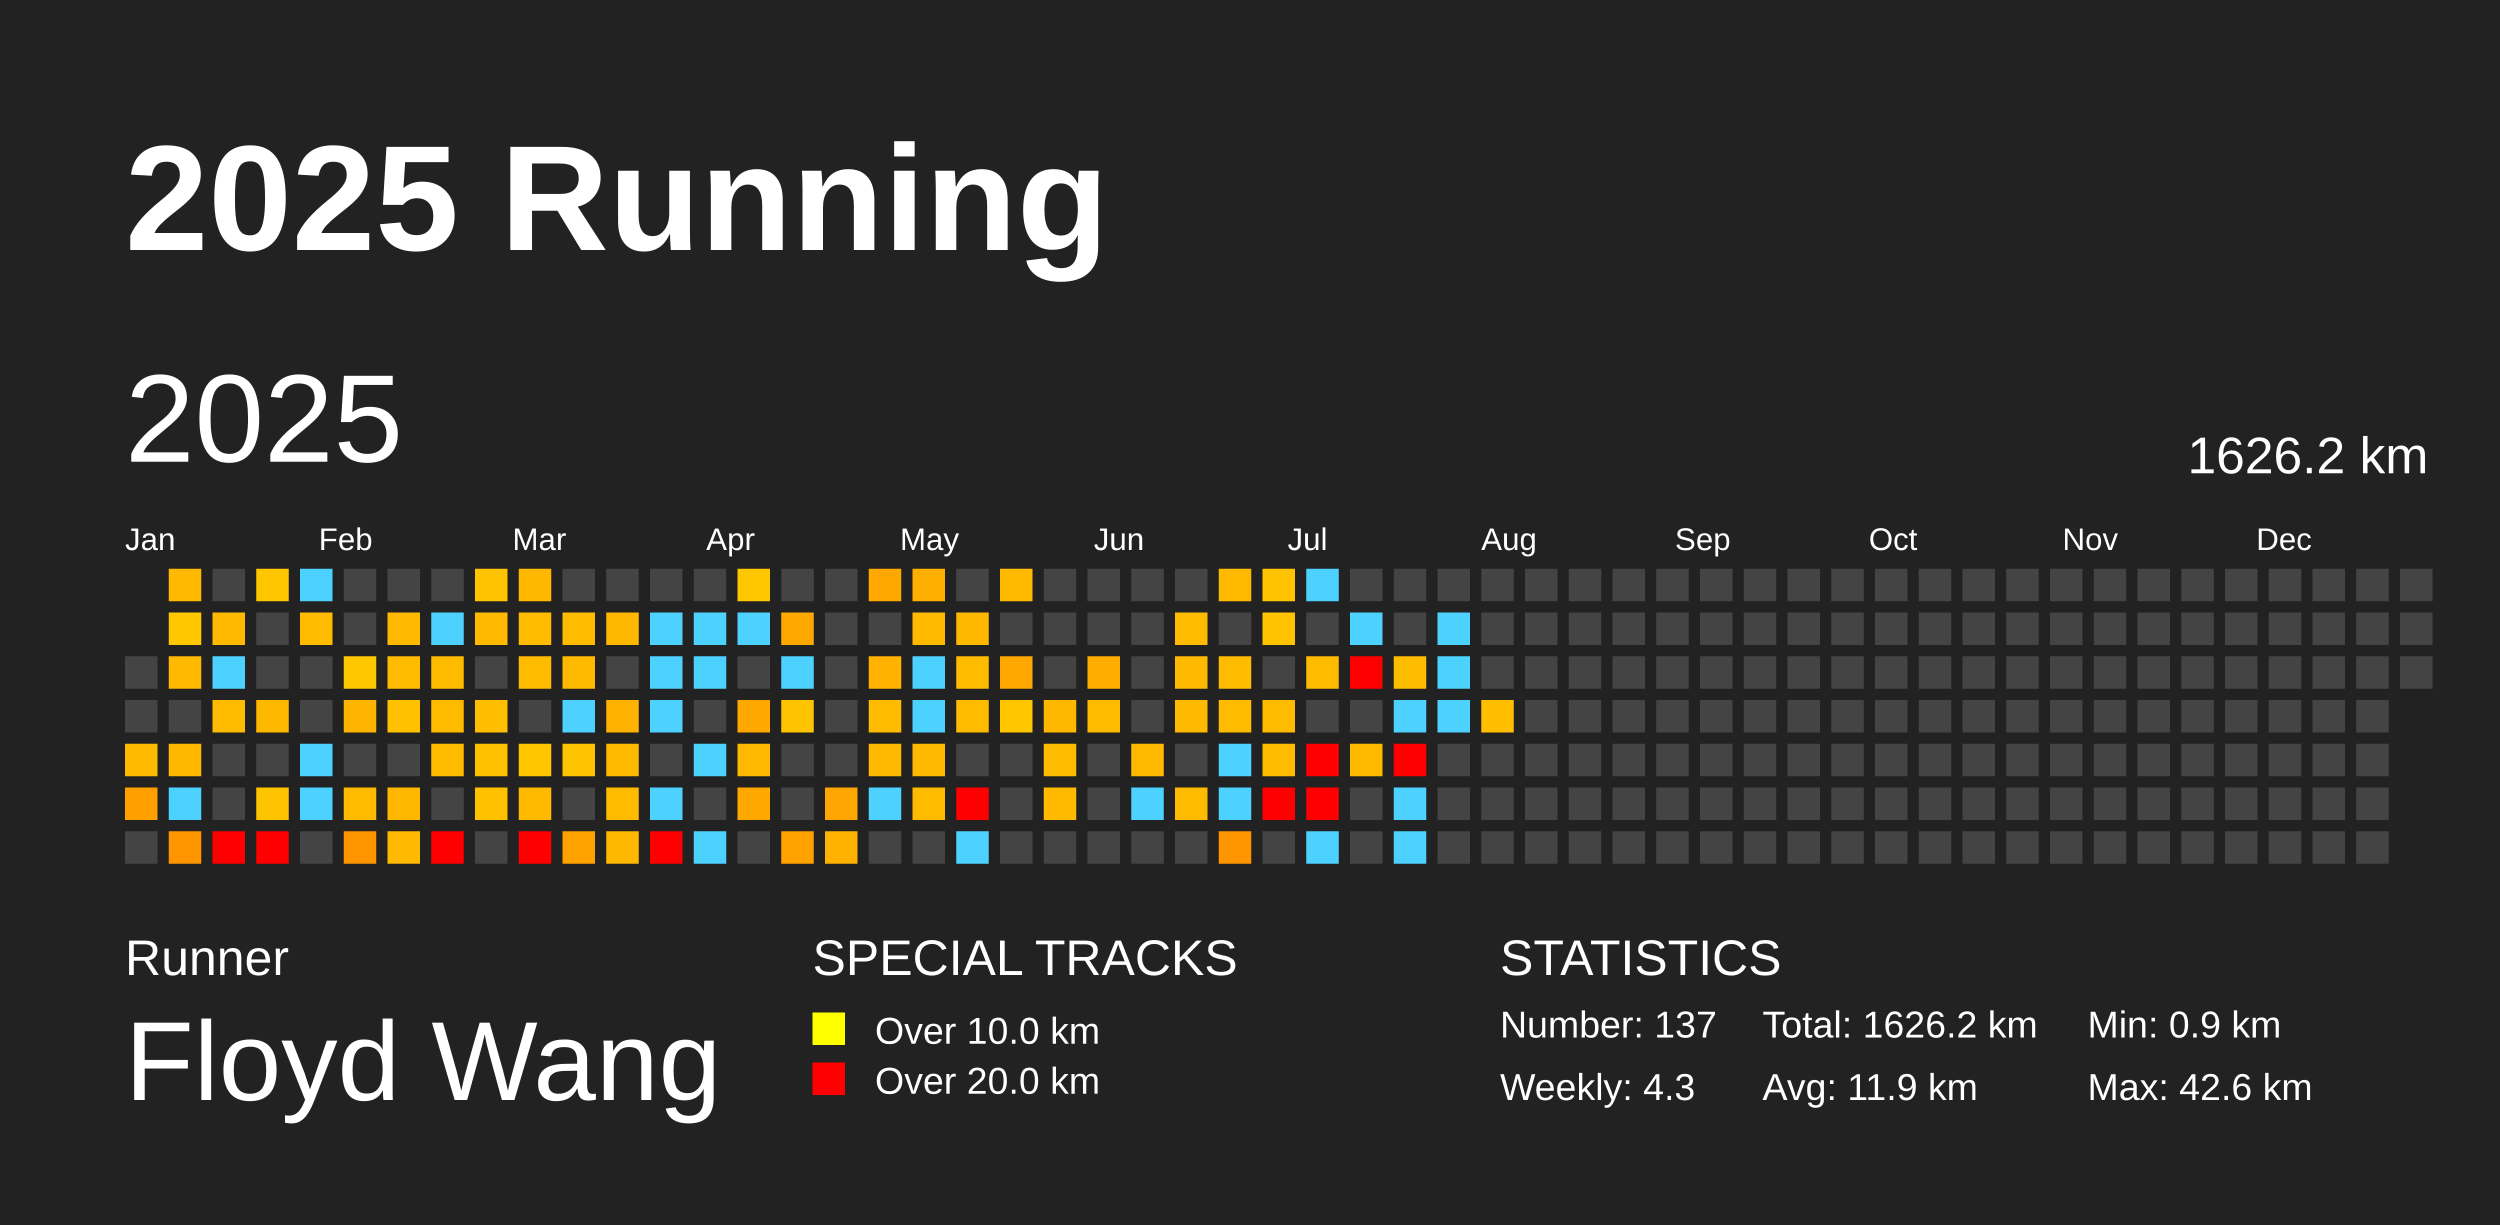
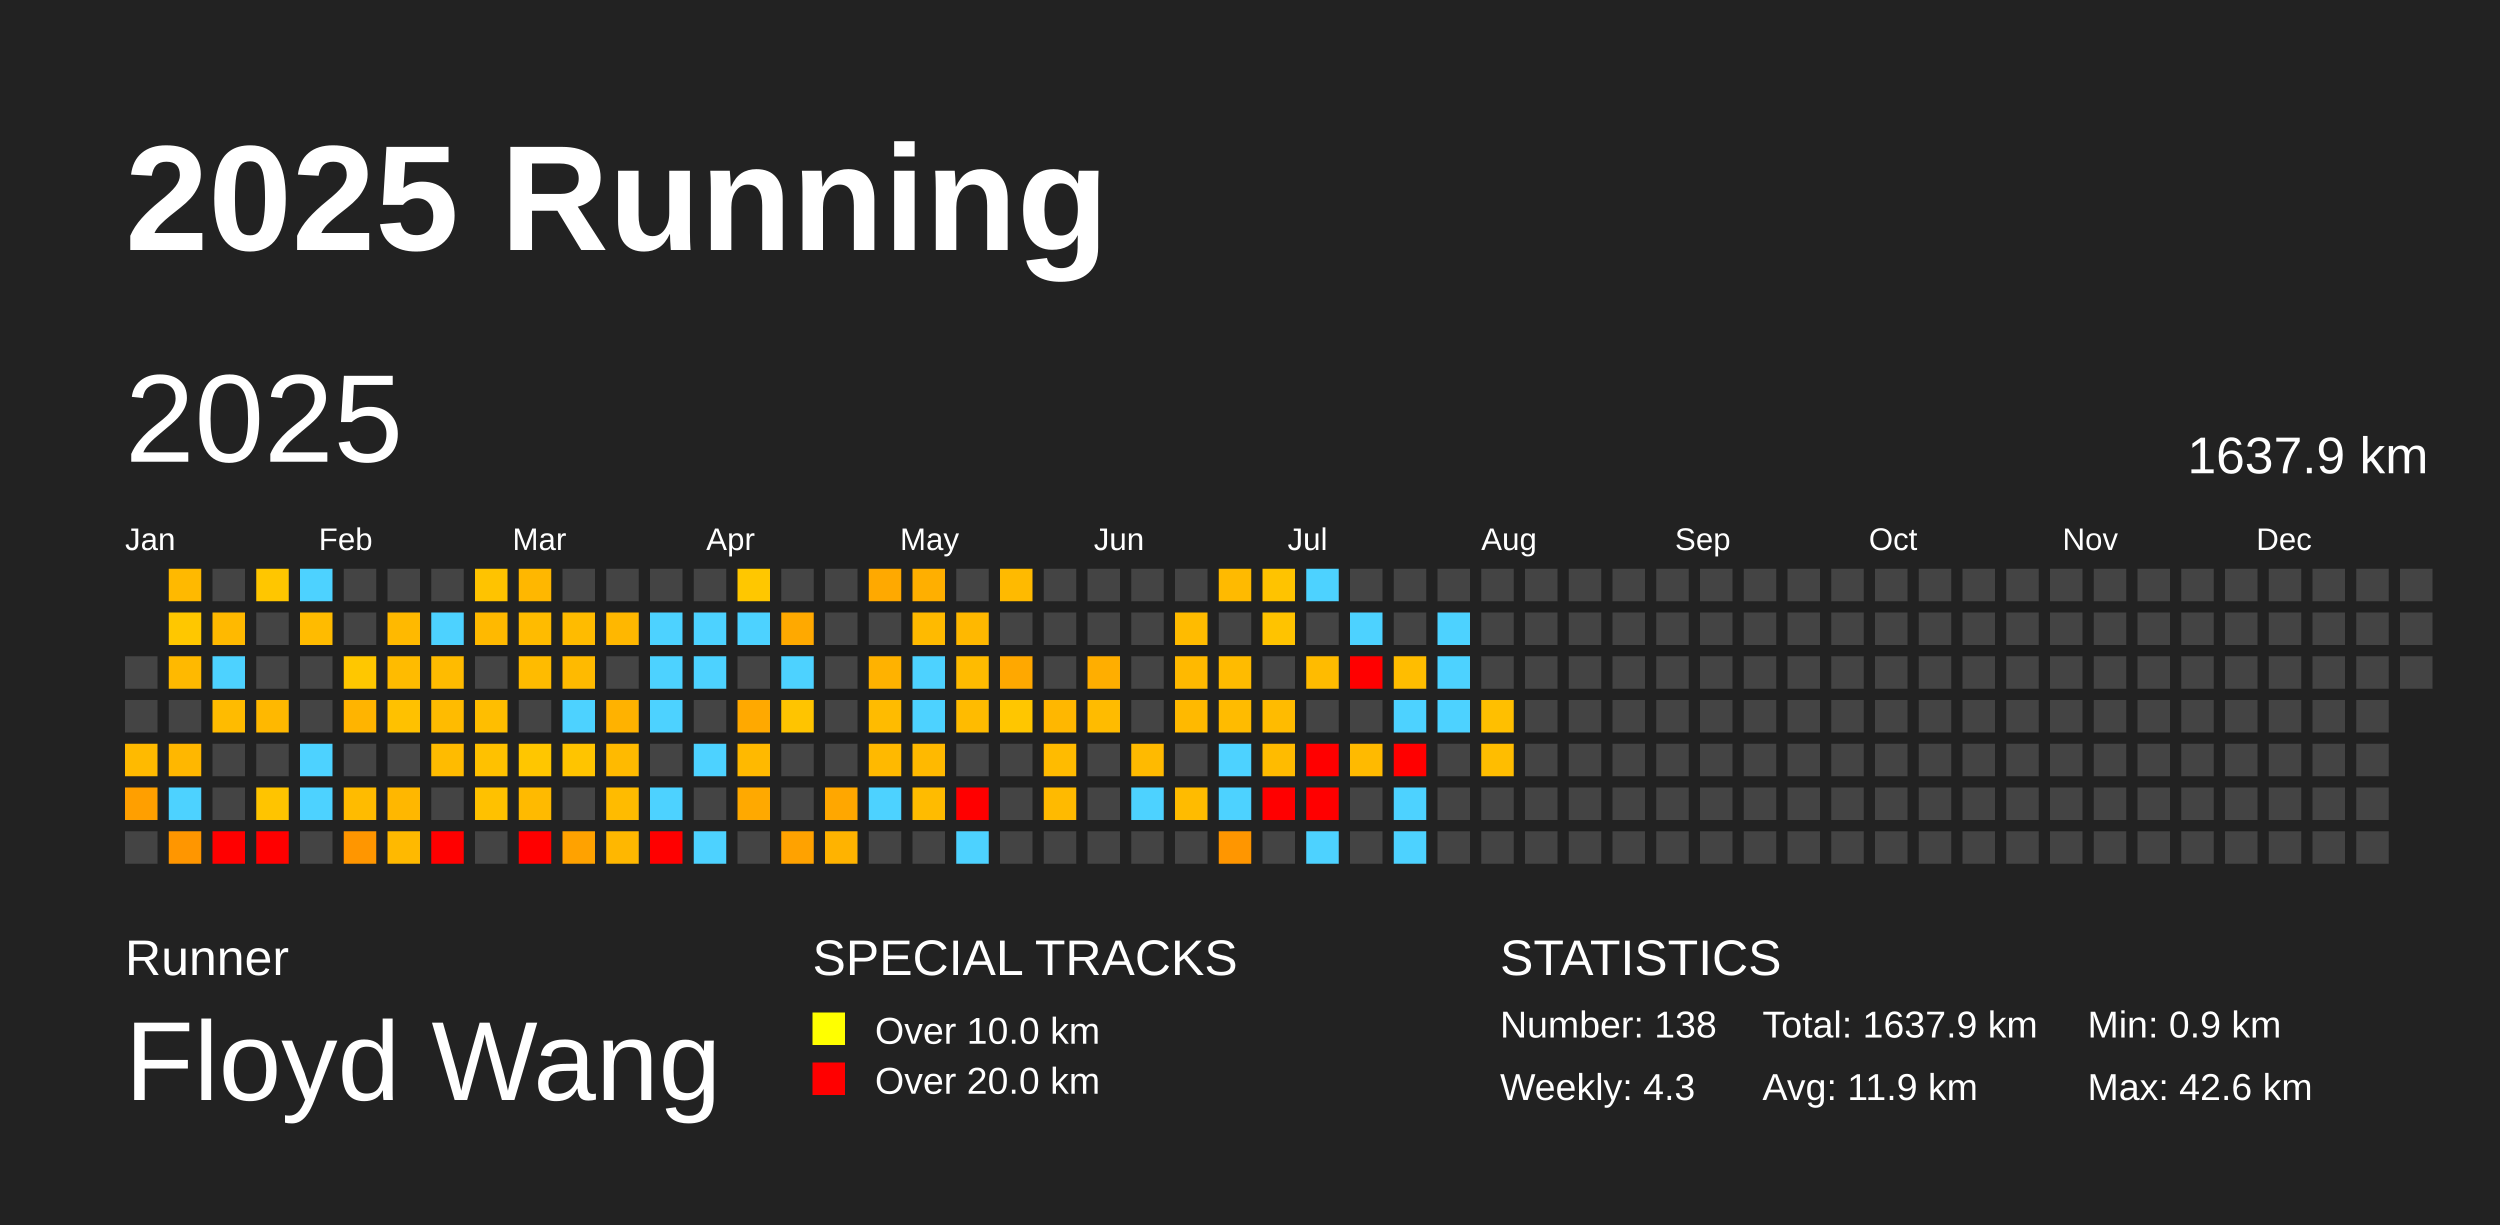
<svg xmlns="http://www.w3.org/2000/svg" baseProfile="full" height="98mm" version="1.1" viewBox="0,0,200,98" width="200mm">
  <defs />
  <rect fill="#222222" height="98" width="200" x="0" y="0" />
  <text fill="#FFFFFF" style="font-size:12px; font-family:Arial; font-weight:bold;" x="10" y="20">2025 Running</text>
  <text fill="#FFFFFF" style="font-size:4px; font-family:Arial" x="10" y="78">Runner</text>
  <text fill="#FFFFFF" style="font-size:9px; font-family:Arial" x="10" y="88">Floyd Wang</text>
  <text fill="#FFFFFF" style="font-size:4px; font-family:Arial" x="65" y="78">SPECIAL TRACKS</text>
  <rect fill="yellow" height="2.6" width="2.6" x="65" y="81" />
  <text fill="#FFFFFF" style="font-size:3px; font-family:Arial" x="70" y="83.5">Over 10.0 km</text>
  <rect fill="red" height="2.6" width="2.6" x="65" y="85" />
  <text fill="#FFFFFF" style="font-size:3px; font-family:Arial" x="70" y="87.5">Over 20.0 km</text>
  <text fill="#FFFFFF" style="font-size:4px; font-family:Arial" x="120" y="78">STATISTICS</text>
-   <text fill="#FFFFFF" style="font-size:3px; font-family:Arial" x="120" y="83">Number: 137</text>
+   <text fill="#FFFFFF" style="font-size:3px; font-family:Arial" x="120" y="83">Number: 138</text>
  <text fill="#FFFFFF" style="font-size:3px; font-family:Arial" x="120" y="88">Weekly: 4.3</text>
-   <text fill="#FFFFFF" style="font-size:3px; font-family:Arial" x="141" y="83">Total: 1626.2 km</text>
+   <text fill="#FFFFFF" style="font-size:3px; font-family:Arial" x="141" y="83">Total: 1637.9 km</text>
  <text fill="#FFFFFF" style="font-size:3px; font-family:Arial" x="141" y="88">Avg: 11.9 km</text>
  <text fill="#FFFFFF" style="font-size:3px; font-family:Arial" x="167" y="83">Min: 0.9 km</text>
  <text fill="#FFFFFF" style="font-size:3px; font-family:Arial" x="167" y="88">Max: 42.6 km</text>
  <text dominant-baseline="hanging" fill="#FFFFFF" style="font-size:10.0px; font-family:Arial;" x="10" y="30">2025</text>
-   <text dominant-baseline="hanging" fill="#FFFFFF" style="font-size:4.125px; font-family:Arial;" x="175" y="35">1626.2 km</text>
+   <text dominant-baseline="hanging" fill="#FFFFFF" style="font-size:4.125px; font-family:Arial;" x="175" y="35">1637.9 km</text>
  <text fill="#FFFFFF" style="font-size:2.5px; font-family:Arial" x="10.0" y="44">Jan</text>
  <text fill="#FFFFFF" style="font-size:2.5px; font-family:Arial" x="25.5" y="44">Feb</text>
  <text fill="#FFFFFF" style="font-size:2.5px; font-family:Arial" x="41.0" y="44">Mar</text>
  <text fill="#FFFFFF" style="font-size:2.5px; font-family:Arial" x="56.5" y="44">Apr</text>
  <text fill="#FFFFFF" style="font-size:2.5px; font-family:Arial" x="72.0" y="44">May</text>
  <text fill="#FFFFFF" style="font-size:2.5px; font-family:Arial" x="87.5" y="44">Jun</text>
  <text fill="#FFFFFF" style="font-size:2.5px; font-family:Arial" x="103.0" y="44">Jul</text>
  <text fill="#FFFFFF" style="font-size:2.5px; font-family:Arial" x="118.5" y="44">Aug</text>
  <text fill="#FFFFFF" style="font-size:2.5px; font-family:Arial" x="134.0" y="44">Sep</text>
  <text fill="#FFFFFF" style="font-size:2.5px; font-family:Arial" x="149.5" y="44">Oct</text>
  <text fill="#FFFFFF" style="font-size:2.5px; font-family:Arial" x="165.0" y="44">Nov</text>
  <text fill="#FFFFFF" style="font-size:2.5px; font-family:Arial" x="180.5" y="44">Dec</text>
  <rect fill="#444444" height="2.6" width="2.6" x="10.0" y="52.5" />
  <rect fill="#444444" height="2.6" width="2.6" x="10.0" y="56.0" />
  <rect fill="#ffba00" height="2.6" width="2.6" x="10.0" y="59.5" />
  <rect fill="#ff9f00" height="2.6" width="2.6" x="10.0" y="63.0" />
  <rect fill="#444444" height="2.6" width="2.6" x="10.0" y="66.5" />
  <rect fill="#ffb900" height="2.6" width="2.6" x="13.5" y="45.5" />
  <rect fill="#ffc700" height="2.6" width="2.6" x="13.5" y="49.0" />
  <rect fill="#ffb900" height="2.6" width="2.6" x="13.5" y="52.5" />
  <rect fill="#444444" height="2.6" width="2.6" x="13.5" y="56.0" />
  <rect fill="#ffb700" height="2.6" width="2.6" x="13.5" y="59.5" />
  <rect fill="#4dd2ff" height="2.6" width="2.6" x="13.5" y="63.0" />
  <rect fill="#ff9600" height="2.6" width="2.6" x="13.5" y="66.5" />
  <rect fill="#444444" height="2.6" width="2.6" x="17.0" y="45.5" />
  <rect fill="#ffb900" height="2.6" width="2.6" x="17.0" y="49.0" />
  <rect fill="#4dd2ff" height="2.6" width="2.6" x="17.0" y="52.5" />
  <rect fill="#ffbb00" height="2.6" width="2.6" x="17.0" y="56.0" />
  <rect fill="#444444" height="2.6" width="2.6" x="17.0" y="59.5" />
  <rect fill="#444444" height="2.6" width="2.6" x="17.0" y="63.0" />
  <rect fill="red" height="2.6" width="2.6" x="17.0" y="66.5" />
  <rect fill="#ffc600" height="2.6" width="2.6" x="20.5" y="45.5" />
  <rect fill="#444444" height="2.6" width="2.6" x="20.5" y="49.0" />
  <rect fill="#444444" height="2.6" width="2.6" x="20.5" y="52.5" />
  <rect fill="#ffb800" height="2.6" width="2.6" x="20.5" y="56.0" />
  <rect fill="#444444" height="2.6" width="2.6" x="20.5" y="59.5" />
  <rect fill="#ffc400" height="2.6" width="2.6" x="20.5" y="63.0" />
  <rect fill="red" height="2.6" width="2.6" x="20.5" y="66.5" />
  <rect fill="#4dd2ff" height="2.6" width="2.6" x="24.0" y="45.5" />
  <rect fill="#ffbb00" height="2.6" width="2.6" x="24.0" y="49.0" />
  <rect fill="#444444" height="2.6" width="2.6" x="24.0" y="52.5" />
  <rect fill="#444444" height="2.6" width="2.6" x="24.0" y="56.0" />
  <rect fill="#4dd2ff" height="2.6" width="2.6" x="24.0" y="59.5" />
  <rect fill="#4dd2ff" height="2.6" width="2.6" x="24.0" y="63.0" />
  <rect fill="#444444" height="2.6" width="2.6" x="24.0" y="66.5" />
  <rect fill="#444444" height="2.6" width="2.6" x="27.5" y="45.5" />
  <rect fill="#444444" height="2.6" width="2.6" x="27.5" y="49.0" />
  <rect fill="#ffc700" height="2.6" width="2.6" x="27.5" y="52.5" />
  <rect fill="#ffb400" height="2.6" width="2.6" x="27.5" y="56.0" />
  <rect fill="#444444" height="2.6" width="2.6" x="27.5" y="59.5" />
  <rect fill="#ffbb00" height="2.6" width="2.6" x="27.5" y="63.0" />
  <rect fill="#ff9600" height="2.6" width="2.6" x="27.5" y="66.5" />
  <rect fill="#444444" height="2.6" width="2.6" x="31.0" y="45.5" />
  <rect fill="#ffb900" height="2.6" width="2.6" x="31.0" y="49.0" />
  <rect fill="#ffbb00" height="2.6" width="2.6" x="31.0" y="52.5" />
  <rect fill="#ffc100" height="2.6" width="2.6" x="31.0" y="56.0" />
  <rect fill="#444444" height="2.6" width="2.6" x="31.0" y="59.5" />
  <rect fill="#ffb700" height="2.6" width="2.6" x="31.0" y="63.0" />
  <rect fill="#ffb900" height="2.6" width="2.6" x="31.0" y="66.5" />
  <rect fill="#444444" height="2.6" width="2.6" x="34.5" y="45.5" />
  <rect fill="#4dd2ff" height="2.6" width="2.6" x="34.5" y="49.0" />
  <rect fill="#ffbb00" height="2.6" width="2.6" x="34.5" y="52.5" />
  <rect fill="#ffbb00" height="2.6" width="2.6" x="34.5" y="56.0" />
  <rect fill="#ffbb00" height="2.6" width="2.6" x="34.5" y="59.5" />
  <rect fill="#444444" height="2.6" width="2.6" x="34.5" y="63.0" />
  <rect fill="red" height="2.6" width="2.6" x="34.5" y="66.5" />
  <rect fill="#ffc300" height="2.6" width="2.6" x="38.0" y="45.5" />
  <rect fill="#ffb900" height="2.6" width="2.6" x="38.0" y="49.0" />
  <rect fill="#444444" height="2.6" width="2.6" x="38.0" y="52.5" />
  <rect fill="#ffbe00" height="2.6" width="2.6" x="38.0" y="56.0" />
  <rect fill="#ffc100" height="2.6" width="2.6" x="38.0" y="59.5" />
  <rect fill="#ffc100" height="2.6" width="2.6" x="38.0" y="63.0" />
  <rect fill="#444444" height="2.6" width="2.6" x="38.0" y="66.5" />
  <rect fill="#ffb700" height="2.6" width="2.6" x="41.5" y="45.5" />
  <rect fill="#ffbb00" height="2.6" width="2.6" x="41.5" y="49.0" />
  <rect fill="#ffbb00" height="2.6" width="2.6" x="41.5" y="52.5" />
  <rect fill="#444444" height="2.6" width="2.6" x="41.5" y="56.0" />
  <rect fill="#ffc600" height="2.6" width="2.6" x="41.5" y="59.5" />
  <rect fill="#ffba00" height="2.6" width="2.6" x="41.5" y="63.0" />
  <rect fill="red" height="2.6" width="2.6" x="41.5" y="66.5" />
  <rect fill="#444444" height="2.6" width="2.6" x="45.0" y="45.5" />
  <rect fill="#ffbb00" height="2.6" width="2.6" x="45.0" y="49.0" />
  <rect fill="#ffba00" height="2.6" width="2.6" x="45.0" y="52.5" />
  <rect fill="#4dd2ff" height="2.6" width="2.6" x="45.0" y="56.0" />
  <rect fill="#ffc400" height="2.6" width="2.6" x="45.0" y="59.5" />
  <rect fill="#444444" height="2.6" width="2.6" x="45.0" y="63.0" />
  <rect fill="#ffa200" height="2.6" width="2.6" x="45.0" y="66.5" />
  <rect fill="#444444" height="2.6" width="2.6" x="48.5" y="45.5" />
  <rect fill="#ffb700" height="2.6" width="2.6" x="48.5" y="49.0" />
  <rect fill="#444444" height="2.6" width="2.6" x="48.5" y="52.5" />
  <rect fill="#ffb200" height="2.6" width="2.6" x="48.5" y="56.0" />
  <rect fill="#ffba00" height="2.6" width="2.6" x="48.5" y="59.5" />
  <rect fill="#ffbb00" height="2.6" width="2.6" x="48.5" y="63.0" />
  <rect fill="#ffb700" height="2.6" width="2.6" x="48.5" y="66.5" />
  <rect fill="#444444" height="2.6" width="2.6" x="52.0" y="45.5" />
  <rect fill="#4dd2ff" height="2.6" width="2.6" x="52.0" y="49.0" />
  <rect fill="#4dd2ff" height="2.6" width="2.6" x="52.0" y="52.5" />
  <rect fill="#4dd2ff" height="2.6" width="2.6" x="52.0" y="56.0" />
  <rect fill="#444444" height="2.6" width="2.6" x="52.0" y="59.5" />
  <rect fill="#4dd2ff" height="2.6" width="2.6" x="52.0" y="63.0" />
  <rect fill="red" height="2.6" width="2.6" x="52.0" y="66.5" />
  <rect fill="#444444" height="2.6" width="2.6" x="55.5" y="45.5" />
  <rect fill="#4dd2ff" height="2.6" width="2.6" x="55.5" y="49.0" />
  <rect fill="#4dd2ff" height="2.6" width="2.6" x="55.5" y="52.5" />
  <rect fill="#444444" height="2.6" width="2.6" x="55.5" y="56.0" />
  <rect fill="#4dd2ff" height="2.6" width="2.6" x="55.5" y="59.5" />
  <rect fill="#444444" height="2.6" width="2.6" x="55.5" y="63.0" />
  <rect fill="#4dd2ff" height="2.6" width="2.6" x="55.5" y="66.5" />
  <rect fill="#ffc700" height="2.6" width="2.6" x="59.0" y="45.5" />
  <rect fill="#4dd2ff" height="2.6" width="2.6" x="59.0" y="49.0" />
  <rect fill="#444444" height="2.6" width="2.6" x="59.0" y="52.5" />
  <rect fill="#ffa900" height="2.6" width="2.6" x="59.0" y="56.0" />
  <rect fill="#ffb900" height="2.6" width="2.6" x="59.0" y="59.5" />
  <rect fill="#ffa900" height="2.6" width="2.6" x="59.0" y="63.0" />
  <rect fill="#444444" height="2.6" width="2.6" x="59.0" y="66.5" />
  <rect fill="#444444" height="2.6" width="2.6" x="62.5" y="45.5" />
  <rect fill="#ffa900" height="2.6" width="2.6" x="62.5" y="49.0" />
  <rect fill="#4dd2ff" height="2.6" width="2.6" x="62.5" y="52.5" />
  <rect fill="#ffc400" height="2.6" width="2.6" x="62.5" y="56.0" />
  <rect fill="#444444" height="2.6" width="2.6" x="62.5" y="59.5" />
  <rect fill="#444444" height="2.6" width="2.6" x="62.5" y="63.0" />
  <rect fill="#ffa200" height="2.6" width="2.6" x="62.5" y="66.5" />
  <rect fill="#444444" height="2.6" width="2.6" x="66.0" y="45.5" />
  <rect fill="#444444" height="2.6" width="2.6" x="66.0" y="49.0" />
  <rect fill="#444444" height="2.6" width="2.6" x="66.0" y="52.5" />
  <rect fill="#444444" height="2.6" width="2.6" x="66.0" y="56.0" />
  <rect fill="#444444" height="2.6" width="2.6" x="66.0" y="59.5" />
  <rect fill="#ffa700" height="2.6" width="2.6" x="66.0" y="63.0" />
  <rect fill="#ffb300" height="2.6" width="2.6" x="66.0" y="66.5" />
  <rect fill="#ffa900" height="2.6" width="2.6" x="69.5" y="45.5" />
  <rect fill="#444444" height="2.6" width="2.6" x="69.5" y="49.0" />
  <rect fill="#ffb200" height="2.6" width="2.6" x="69.5" y="52.5" />
  <rect fill="#ffbb00" height="2.6" width="2.6" x="69.5" y="56.0" />
  <rect fill="#ffb900" height="2.6" width="2.6" x="69.5" y="59.5" />
  <rect fill="#4dd2ff" height="2.6" width="2.6" x="69.5" y="63.0" />
  <rect fill="#444444" height="2.6" width="2.6" x="69.5" y="66.5" />
  <rect fill="#ffaf00" height="2.6" width="2.6" x="73.0" y="45.5" />
  <rect fill="#ffba00" height="2.6" width="2.6" x="73.0" y="49.0" />
  <rect fill="#4dd2ff" height="2.6" width="2.6" x="73.0" y="52.5" />
  <rect fill="#4dd2ff" height="2.6" width="2.6" x="73.0" y="56.0" />
  <rect fill="#ffb900" height="2.6" width="2.6" x="73.0" y="59.5" />
  <rect fill="#ffbb00" height="2.6" width="2.6" x="73.0" y="63.0" />
  <rect fill="#444444" height="2.6" width="2.6" x="73.0" y="66.5" />
  <rect fill="#444444" height="2.6" width="2.6" x="76.5" y="45.5" />
  <rect fill="#ffb800" height="2.6" width="2.6" x="76.5" y="49.0" />
  <rect fill="#ffbb00" height="2.6" width="2.6" x="76.5" y="52.5" />
  <rect fill="#ffbb00" height="2.6" width="2.6" x="76.5" y="56.0" />
  <rect fill="#444444" height="2.6" width="2.6" x="76.5" y="59.5" />
  <rect fill="red" height="2.6" width="2.6" x="76.5" y="63.0" />
  <rect fill="#4dd2ff" height="2.6" width="2.6" x="76.5" y="66.5" />
  <rect fill="#ffba00" height="2.6" width="2.6" x="80.0" y="45.5" />
  <rect fill="#444444" height="2.6" width="2.6" x="80.0" y="49.0" />
  <rect fill="#ffa800" height="2.6" width="2.6" x="80.0" y="52.5" />
  <rect fill="#ffc600" height="2.6" width="2.6" x="80.0" y="56.0" />
  <rect fill="#444444" height="2.6" width="2.6" x="80.0" y="59.5" />
  <rect fill="#444444" height="2.6" width="2.6" x="80.0" y="63.0" />
  <rect fill="#444444" height="2.6" width="2.6" x="80.0" y="66.5" />
  <rect fill="#444444" height="2.6" width="2.6" x="83.5" y="45.5" />
  <rect fill="#444444" height="2.6" width="2.6" x="83.5" y="49.0" />
  <rect fill="#444444" height="2.6" width="2.6" x="83.5" y="52.5" />
  <rect fill="#ffb700" height="2.6" width="2.6" x="83.5" y="56.0" />
  <rect fill="#ffbb00" height="2.6" width="2.6" x="83.5" y="59.5" />
  <rect fill="#ffba00" height="2.6" width="2.6" x="83.5" y="63.0" />
  <rect fill="#444444" height="2.6" width="2.6" x="83.5" y="66.5" />
  <rect fill="#444444" height="2.6" width="2.6" x="87.0" y="45.5" />
  <rect fill="#444444" height="2.6" width="2.6" x="87.0" y="49.0" />
  <rect fill="#ffae00" height="2.6" width="2.6" x="87.0" y="52.5" />
  <rect fill="#ffbb00" height="2.6" width="2.6" x="87.0" y="56.0" />
  <rect fill="#444444" height="2.6" width="2.6" x="87.0" y="59.5" />
  <rect fill="#444444" height="2.6" width="2.6" x="87.0" y="63.0" />
  <rect fill="#444444" height="2.6" width="2.6" x="87.0" y="66.5" />
  <rect fill="#444444" height="2.6" width="2.6" x="90.5" y="45.5" />
  <rect fill="#444444" height="2.6" width="2.6" x="90.5" y="49.0" />
  <rect fill="#444444" height="2.6" width="2.6" x="90.5" y="52.5" />
  <rect fill="#444444" height="2.6" width="2.6" x="90.5" y="56.0" />
  <rect fill="#ffba00" height="2.6" width="2.6" x="90.5" y="59.5" />
  <rect fill="#4dd2ff" height="2.6" width="2.6" x="90.5" y="63.0" />
  <rect fill="#444444" height="2.6" width="2.6" x="90.5" y="66.5" />
  <rect fill="#444444" height="2.6" width="2.6" x="94.0" y="45.5" />
  <rect fill="#ffbb00" height="2.6" width="2.6" x="94.0" y="49.0" />
  <rect fill="#ffb900" height="2.6" width="2.6" x="94.0" y="52.5" />
  <rect fill="#ffb900" height="2.6" width="2.6" x="94.0" y="56.0" />
  <rect fill="#444444" height="2.6" width="2.6" x="94.0" y="59.5" />
  <rect fill="#ffbb00" height="2.6" width="2.6" x="94.0" y="63.0" />
  <rect fill="#444444" height="2.6" width="2.6" x="94.0" y="66.5" />
  <rect fill="#ffba00" height="2.6" width="2.6" x="97.5" y="45.5" />
  <rect fill="#444444" height="2.6" width="2.6" x="97.5" y="49.0" />
  <rect fill="#ffbb00" height="2.6" width="2.6" x="97.5" y="52.5" />
  <rect fill="#ffbb00" height="2.6" width="2.6" x="97.5" y="56.0" />
  <rect fill="#4dd2ff" height="2.6" width="2.6" x="97.5" y="59.5" />
  <rect fill="#4dd2ff" height="2.6" width="2.6" x="97.5" y="63.0" />
  <rect fill="#ff9600" height="2.6" width="2.6" x="97.5" y="66.5" />
  <rect fill="#ffc300" height="2.6" width="2.6" x="101.0" y="45.5" />
  <rect fill="#ffc300" height="2.6" width="2.6" x="101.0" y="49.0" />
  <rect fill="#444444" height="2.6" width="2.6" x="101.0" y="52.5" />
  <rect fill="#ffbb00" height="2.6" width="2.6" x="101.0" y="56.0" />
  <rect fill="#ffbb00" height="2.6" width="2.6" x="101.0" y="59.5" />
  <rect fill="red" height="2.6" width="2.6" x="101.0" y="63.0" />
  <rect fill="#444444" height="2.6" width="2.6" x="101.0" y="66.5" />
  <rect fill="#4dd2ff" height="2.6" width="2.6" x="104.5" y="45.5" />
  <rect fill="#444444" height="2.6" width="2.6" x="104.5" y="49.0" />
  <rect fill="#ffbb00" height="2.6" width="2.6" x="104.5" y="52.5" />
  <rect fill="#444444" height="2.6" width="2.6" x="104.5" y="56.0" />
  <rect fill="red" height="2.6" width="2.6" x="104.5" y="59.5" />
  <rect fill="red" height="2.6" width="2.6" x="104.5" y="63.0" />
  <rect fill="#4dd2ff" height="2.6" width="2.6" x="104.5" y="66.5" />
  <rect fill="#444444" height="2.6" width="2.6" x="108.0" y="45.5" />
  <rect fill="#4dd2ff" height="2.6" width="2.6" x="108.0" y="49.0" />
  <rect fill="red" height="2.6" width="2.6" x="108.0" y="52.5" />
  <rect fill="#444444" height="2.6" width="2.6" x="108.0" y="56.0" />
  <rect fill="#ffba00" height="2.6" width="2.6" x="108.0" y="59.5" />
  <rect fill="#444444" height="2.6" width="2.6" x="108.0" y="63.0" />
  <rect fill="#444444" height="2.6" width="2.6" x="108.0" y="66.5" />
  <rect fill="#444444" height="2.6" width="2.6" x="111.5" y="45.5" />
  <rect fill="#444444" height="2.6" width="2.6" x="111.5" y="49.0" />
  <rect fill="#ffbd00" height="2.6" width="2.6" x="111.5" y="52.5" />
  <rect fill="#4dd2ff" height="2.6" width="2.6" x="111.5" y="56.0" />
  <rect fill="red" height="2.6" width="2.6" x="111.5" y="59.5" />
  <rect fill="#4dd2ff" height="2.6" width="2.6" x="111.5" y="63.0" />
  <rect fill="#4dd2ff" height="2.6" width="2.6" x="111.5" y="66.5" />
  <rect fill="#444444" height="2.6" width="2.6" x="115.0" y="45.5" />
  <rect fill="#4dd2ff" height="2.6" width="2.6" x="115.0" y="49.0" />
  <rect fill="#4dd2ff" height="2.6" width="2.6" x="115.0" y="52.5" />
  <rect fill="#4dd2ff" height="2.6" width="2.6" x="115.0" y="56.0" />
  <rect fill="#444444" height="2.6" width="2.6" x="115.0" y="59.5" />
  <rect fill="#444444" height="2.6" width="2.6" x="115.0" y="63.0" />
  <rect fill="#444444" height="2.6" width="2.6" x="115.0" y="66.5" />
  <rect fill="#444444" height="2.6" width="2.6" x="118.5" y="45.5" />
  <rect fill="#444444" height="2.6" width="2.6" x="118.5" y="49.0" />
  <rect fill="#444444" height="2.6" width="2.6" x="118.5" y="52.5" />
  <rect fill="#ffbf00" height="2.6" width="2.6" x="118.5" y="56.0" />
-   <rect fill="#444444" height="2.6" width="2.6" x="118.5" y="59.5" />
+   <rect fill="#ffbd00" height="2.6" width="2.6" x="118.5" y="59.5" />
  <rect fill="#444444" height="2.6" width="2.6" x="118.5" y="63.0" />
  <rect fill="#444444" height="2.6" width="2.6" x="118.5" y="66.5" />
  <rect fill="#444444" height="2.6" width="2.6" x="122.0" y="45.5" />
  <rect fill="#444444" height="2.6" width="2.6" x="122.0" y="49.0" />
  <rect fill="#444444" height="2.6" width="2.6" x="122.0" y="52.5" />
  <rect fill="#444444" height="2.6" width="2.6" x="122.0" y="56.0" />
  <rect fill="#444444" height="2.6" width="2.6" x="122.0" y="59.5" />
  <rect fill="#444444" height="2.6" width="2.6" x="122.0" y="63.0" />
  <rect fill="#444444" height="2.6" width="2.6" x="122.0" y="66.5" />
  <rect fill="#444444" height="2.6" width="2.6" x="125.5" y="45.5" />
  <rect fill="#444444" height="2.6" width="2.6" x="125.5" y="49.0" />
  <rect fill="#444444" height="2.6" width="2.6" x="125.5" y="52.5" />
  <rect fill="#444444" height="2.6" width="2.6" x="125.5" y="56.0" />
  <rect fill="#444444" height="2.6" width="2.6" x="125.5" y="59.5" />
  <rect fill="#444444" height="2.6" width="2.6" x="125.5" y="63.0" />
  <rect fill="#444444" height="2.6" width="2.6" x="125.5" y="66.5" />
  <rect fill="#444444" height="2.6" width="2.6" x="129.0" y="45.5" />
  <rect fill="#444444" height="2.6" width="2.6" x="129.0" y="49.0" />
  <rect fill="#444444" height="2.6" width="2.6" x="129.0" y="52.5" />
  <rect fill="#444444" height="2.6" width="2.6" x="129.0" y="56.0" />
  <rect fill="#444444" height="2.6" width="2.6" x="129.0" y="59.5" />
  <rect fill="#444444" height="2.6" width="2.6" x="129.0" y="63.0" />
  <rect fill="#444444" height="2.6" width="2.6" x="129.0" y="66.5" />
  <rect fill="#444444" height="2.6" width="2.6" x="132.5" y="45.5" />
  <rect fill="#444444" height="2.6" width="2.6" x="132.5" y="49.0" />
  <rect fill="#444444" height="2.6" width="2.6" x="132.5" y="52.5" />
  <rect fill="#444444" height="2.6" width="2.6" x="132.5" y="56.0" />
  <rect fill="#444444" height="2.6" width="2.6" x="132.5" y="59.5" />
  <rect fill="#444444" height="2.6" width="2.6" x="132.5" y="63.0" />
  <rect fill="#444444" height="2.6" width="2.6" x="132.5" y="66.5" />
  <rect fill="#444444" height="2.6" width="2.6" x="136.0" y="45.5" />
  <rect fill="#444444" height="2.6" width="2.6" x="136.0" y="49.0" />
  <rect fill="#444444" height="2.6" width="2.6" x="136.0" y="52.5" />
  <rect fill="#444444" height="2.6" width="2.6" x="136.0" y="56.0" />
  <rect fill="#444444" height="2.6" width="2.6" x="136.0" y="59.5" />
  <rect fill="#444444" height="2.6" width="2.6" x="136.0" y="63.0" />
  <rect fill="#444444" height="2.6" width="2.6" x="136.0" y="66.5" />
  <rect fill="#444444" height="2.6" width="2.6" x="139.5" y="45.5" />
  <rect fill="#444444" height="2.6" width="2.6" x="139.5" y="49.0" />
  <rect fill="#444444" height="2.6" width="2.6" x="139.5" y="52.5" />
  <rect fill="#444444" height="2.6" width="2.6" x="139.5" y="56.0" />
  <rect fill="#444444" height="2.6" width="2.6" x="139.5" y="59.5" />
  <rect fill="#444444" height="2.6" width="2.6" x="139.5" y="63.0" />
  <rect fill="#444444" height="2.6" width="2.6" x="139.5" y="66.5" />
  <rect fill="#444444" height="2.6" width="2.6" x="143.0" y="45.5" />
  <rect fill="#444444" height="2.6" width="2.6" x="143.0" y="49.0" />
  <rect fill="#444444" height="2.6" width="2.6" x="143.0" y="52.5" />
  <rect fill="#444444" height="2.6" width="2.6" x="143.0" y="56.0" />
  <rect fill="#444444" height="2.6" width="2.6" x="143.0" y="59.5" />
  <rect fill="#444444" height="2.6" width="2.6" x="143.0" y="63.0" />
  <rect fill="#444444" height="2.6" width="2.6" x="143.0" y="66.5" />
  <rect fill="#444444" height="2.6" width="2.6" x="146.5" y="45.5" />
  <rect fill="#444444" height="2.6" width="2.6" x="146.5" y="49.0" />
  <rect fill="#444444" height="2.6" width="2.6" x="146.5" y="52.5" />
  <rect fill="#444444" height="2.6" width="2.6" x="146.5" y="56.0" />
  <rect fill="#444444" height="2.6" width="2.6" x="146.5" y="59.5" />
  <rect fill="#444444" height="2.6" width="2.6" x="146.5" y="63.0" />
  <rect fill="#444444" height="2.6" width="2.6" x="146.5" y="66.5" />
  <rect fill="#444444" height="2.6" width="2.6" x="150.0" y="45.5" />
  <rect fill="#444444" height="2.6" width="2.6" x="150.0" y="49.0" />
  <rect fill="#444444" height="2.6" width="2.6" x="150.0" y="52.5" />
  <rect fill="#444444" height="2.6" width="2.6" x="150.0" y="56.0" />
  <rect fill="#444444" height="2.6" width="2.6" x="150.0" y="59.5" />
  <rect fill="#444444" height="2.6" width="2.6" x="150.0" y="63.0" />
  <rect fill="#444444" height="2.6" width="2.6" x="150.0" y="66.5" />
  <rect fill="#444444" height="2.6" width="2.6" x="153.5" y="45.5" />
  <rect fill="#444444" height="2.6" width="2.6" x="153.5" y="49.0" />
  <rect fill="#444444" height="2.6" width="2.6" x="153.5" y="52.5" />
  <rect fill="#444444" height="2.6" width="2.6" x="153.5" y="56.0" />
  <rect fill="#444444" height="2.6" width="2.6" x="153.5" y="59.5" />
  <rect fill="#444444" height="2.6" width="2.6" x="153.5" y="63.0" />
  <rect fill="#444444" height="2.6" width="2.6" x="153.5" y="66.5" />
  <rect fill="#444444" height="2.6" width="2.6" x="157.0" y="45.5" />
  <rect fill="#444444" height="2.6" width="2.6" x="157.0" y="49.0" />
  <rect fill="#444444" height="2.6" width="2.6" x="157.0" y="52.5" />
  <rect fill="#444444" height="2.6" width="2.6" x="157.0" y="56.0" />
  <rect fill="#444444" height="2.6" width="2.6" x="157.0" y="59.5" />
  <rect fill="#444444" height="2.6" width="2.6" x="157.0" y="63.0" />
  <rect fill="#444444" height="2.6" width="2.6" x="157.0" y="66.5" />
  <rect fill="#444444" height="2.6" width="2.6" x="160.5" y="45.5" />
  <rect fill="#444444" height="2.6" width="2.6" x="160.5" y="49.0" />
  <rect fill="#444444" height="2.6" width="2.6" x="160.5" y="52.5" />
  <rect fill="#444444" height="2.6" width="2.6" x="160.5" y="56.0" />
  <rect fill="#444444" height="2.6" width="2.6" x="160.5" y="59.5" />
  <rect fill="#444444" height="2.6" width="2.6" x="160.5" y="63.0" />
  <rect fill="#444444" height="2.6" width="2.6" x="160.5" y="66.5" />
  <rect fill="#444444" height="2.6" width="2.6" x="164.0" y="45.5" />
  <rect fill="#444444" height="2.6" width="2.6" x="164.0" y="49.0" />
  <rect fill="#444444" height="2.6" width="2.6" x="164.0" y="52.5" />
  <rect fill="#444444" height="2.6" width="2.6" x="164.0" y="56.0" />
  <rect fill="#444444" height="2.6" width="2.6" x="164.0" y="59.5" />
  <rect fill="#444444" height="2.6" width="2.6" x="164.0" y="63.0" />
  <rect fill="#444444" height="2.6" width="2.6" x="164.0" y="66.5" />
  <rect fill="#444444" height="2.6" width="2.6" x="167.5" y="45.5" />
  <rect fill="#444444" height="2.6" width="2.6" x="167.5" y="49.0" />
  <rect fill="#444444" height="2.6" width="2.6" x="167.5" y="52.5" />
  <rect fill="#444444" height="2.6" width="2.6" x="167.5" y="56.0" />
  <rect fill="#444444" height="2.6" width="2.6" x="167.5" y="59.5" />
  <rect fill="#444444" height="2.6" width="2.6" x="167.5" y="63.0" />
  <rect fill="#444444" height="2.6" width="2.6" x="167.5" y="66.5" />
  <rect fill="#444444" height="2.6" width="2.6" x="171.0" y="45.5" />
  <rect fill="#444444" height="2.6" width="2.6" x="171.0" y="49.0" />
  <rect fill="#444444" height="2.6" width="2.6" x="171.0" y="52.5" />
  <rect fill="#444444" height="2.6" width="2.6" x="171.0" y="56.0" />
  <rect fill="#444444" height="2.6" width="2.6" x="171.0" y="59.5" />
  <rect fill="#444444" height="2.6" width="2.6" x="171.0" y="63.0" />
  <rect fill="#444444" height="2.6" width="2.6" x="171.0" y="66.5" />
  <rect fill="#444444" height="2.6" width="2.6" x="174.5" y="45.5" />
  <rect fill="#444444" height="2.6" width="2.6" x="174.5" y="49.0" />
  <rect fill="#444444" height="2.6" width="2.6" x="174.5" y="52.5" />
  <rect fill="#444444" height="2.6" width="2.6" x="174.5" y="56.0" />
  <rect fill="#444444" height="2.6" width="2.6" x="174.5" y="59.5" />
  <rect fill="#444444" height="2.6" width="2.6" x="174.5" y="63.0" />
  <rect fill="#444444" height="2.6" width="2.6" x="174.5" y="66.5" />
  <rect fill="#444444" height="2.6" width="2.6" x="178.0" y="45.5" />
  <rect fill="#444444" height="2.6" width="2.6" x="178.0" y="49.0" />
  <rect fill="#444444" height="2.6" width="2.6" x="178.0" y="52.5" />
  <rect fill="#444444" height="2.6" width="2.6" x="178.0" y="56.0" />
  <rect fill="#444444" height="2.6" width="2.6" x="178.0" y="59.5" />
  <rect fill="#444444" height="2.6" width="2.6" x="178.0" y="63.0" />
  <rect fill="#444444" height="2.6" width="2.6" x="178.0" y="66.5" />
  <rect fill="#444444" height="2.6" width="2.6" x="181.5" y="45.5" />
  <rect fill="#444444" height="2.6" width="2.6" x="181.5" y="49.0" />
  <rect fill="#444444" height="2.6" width="2.6" x="181.5" y="52.5" />
  <rect fill="#444444" height="2.6" width="2.6" x="181.5" y="56.0" />
  <rect fill="#444444" height="2.6" width="2.6" x="181.5" y="59.5" />
  <rect fill="#444444" height="2.6" width="2.6" x="181.5" y="63.0" />
  <rect fill="#444444" height="2.6" width="2.6" x="181.5" y="66.5" />
  <rect fill="#444444" height="2.6" width="2.6" x="185.0" y="45.5" />
  <rect fill="#444444" height="2.6" width="2.6" x="185.0" y="49.0" />
  <rect fill="#444444" height="2.6" width="2.6" x="185.0" y="52.5" />
  <rect fill="#444444" height="2.6" width="2.6" x="185.0" y="56.0" />
  <rect fill="#444444" height="2.6" width="2.6" x="185.0" y="59.5" />
  <rect fill="#444444" height="2.6" width="2.6" x="185.0" y="63.0" />
  <rect fill="#444444" height="2.6" width="2.6" x="185.0" y="66.5" />
  <rect fill="#444444" height="2.6" width="2.6" x="188.5" y="45.5" />
  <rect fill="#444444" height="2.6" width="2.6" x="188.5" y="49.0" />
  <rect fill="#444444" height="2.6" width="2.6" x="188.5" y="52.5" />
  <rect fill="#444444" height="2.6" width="2.6" x="188.5" y="56.0" />
  <rect fill="#444444" height="2.6" width="2.6" x="188.5" y="59.5" />
  <rect fill="#444444" height="2.6" width="2.6" x="188.5" y="63.0" />
  <rect fill="#444444" height="2.6" width="2.6" x="188.5" y="66.5" />
  <rect fill="#444444" height="2.6" width="2.6" x="192.0" y="45.5" />
  <rect fill="#444444" height="2.6" width="2.6" x="192.0" y="49.0" />
  <rect fill="#444444" height="2.6" width="2.6" x="192.0" y="52.5" />
</svg>
